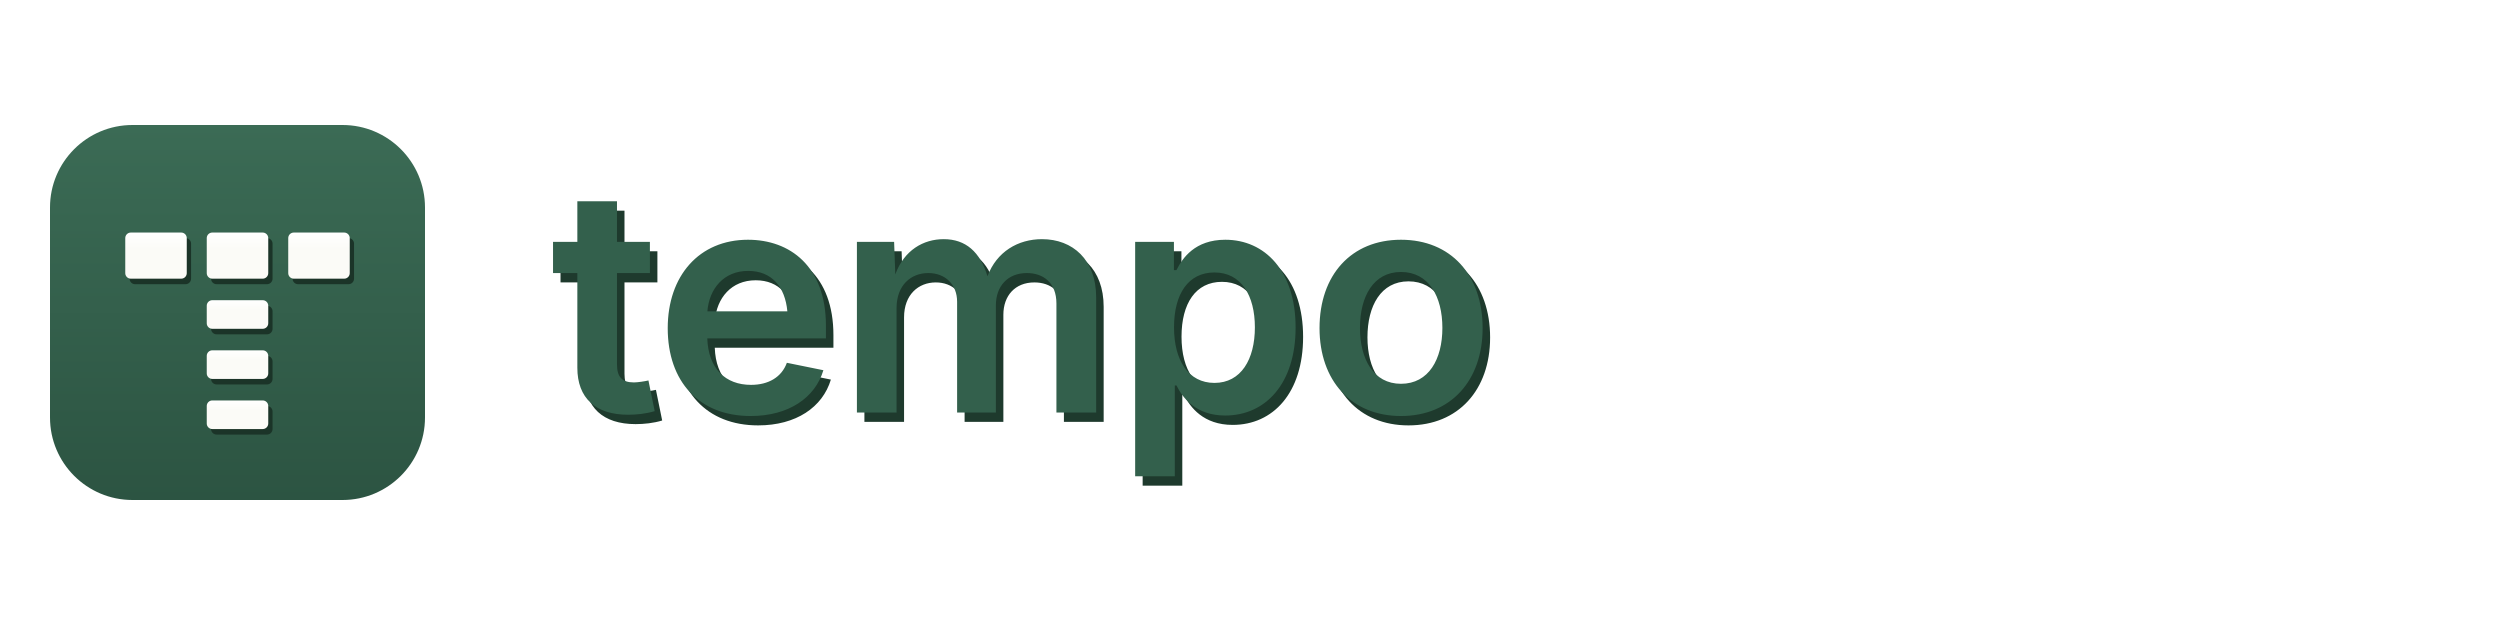
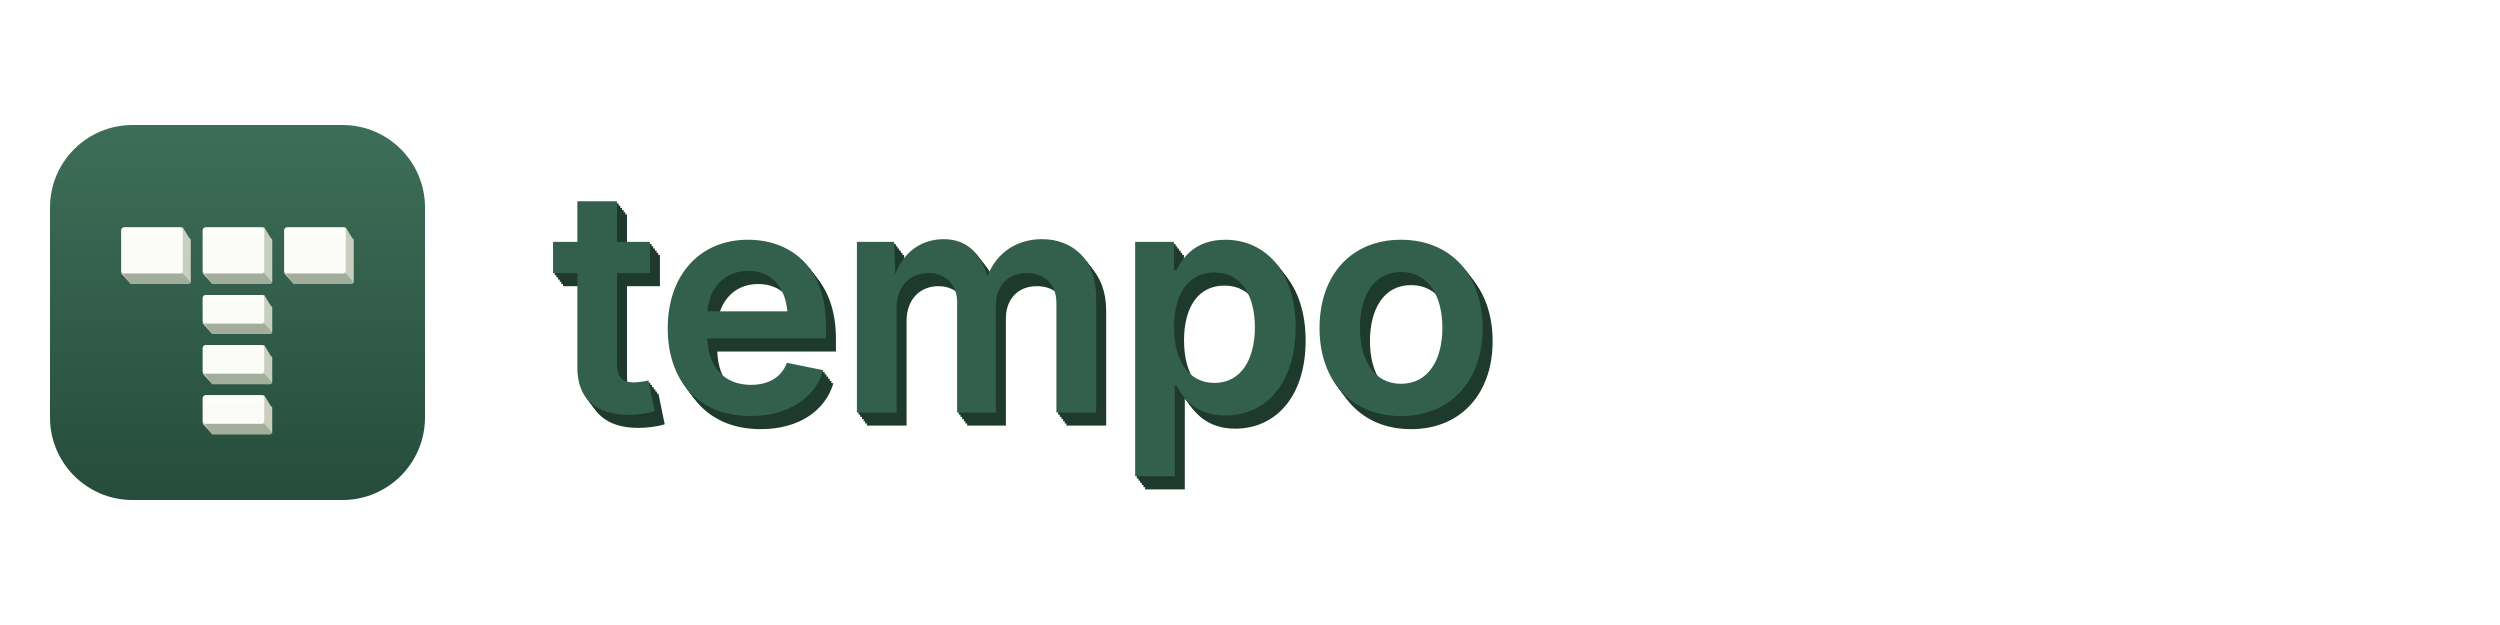
<svg xmlns="http://www.w3.org/2000/svg" viewBox="0 0 400 100">
  <defs>
    <linearGradient id="tfield" x1="0" y1="0" x2="0" y2="1">
-       <stop offset="0" stop-color="#3b6b55" />
-       <stop offset="1" stop-color="#2c5442" />
+       <stop offset="0" stop-color="#3d6e58" />
+       <stop offset="1" stop-color="#264c3c" />
    </linearGradient>
    <linearGradient id="tface" x1="0" y1="0" x2="0" y2="1">
      <stop offset="0" stop-color="#ffffff" />
      <stop offset=".35" stop-color="#fbfbf7" />
      <stop offset="1" stop-color="#fbfbf7" />
    </linearGradient>
  </defs>
  <svg x="8" y="20" width="60" height="60" viewBox="0 0 100 100">
    <rect width="100" height="100" rx="22" fill="url(#tfield)" />
    <g transform="translate(9,9) scale(0.82)">
-       <rect x="14.9" y="25.8" width="20" height="15" rx="1.8" fill="#1b3428" />
-       <rect x="41.4" y="25.8" width="20" height="15" rx="1.8" fill="#1b3428" />
-       <rect x="67.9" y="25.8" width="20" height="15" rx="1.8" fill="#1b3428" />
-       <rect x="41.4" y="47.8" width="20" height="9.3" rx="1.8" fill="#1b3428" />
-       <rect x="41.4" y="64.1" width="20" height="9.3" rx="1.8" fill="#1b3428" />
-       <rect x="41.4" y="80.4" width="20" height="9.3" rx="1.8" fill="#1b3428" />
-       <rect x="13.5" y="24" width="20" height="15" rx="1.8" fill="url(#tface)" />
-       <rect x="40" y="24" width="20" height="15" rx="1.8" fill="url(#tface)" />
-       <rect x="66.5" y="24" width="20" height="15" rx="1.8" fill="url(#tface)" />
-       <rect x="40" y="46" width="20" height="9.3" rx="1.8" fill="url(#tface)" />
-       <rect x="40" y="62.3" width="20" height="9.3" rx="1.8" fill="url(#tface)" />
-       <rect x="40" y="78.6" width="20" height="9.3" rx="1.8" fill="url(#tface)" />
+       <g transform="translate(-1.3,-1.7)">
+         <polygon points="14.40,24 33.50,24 35.56,27.40 36.10,27.94 36.10,41.86 35.56,42.40 16.64,42.40 16.10,41.86 13.50,39 13.50,24.90" fill="#c8cfbf" />
+         <polygon points="13.50,38.10 33.50,39 36.10,41.86 35.56,42.40 16.64,42.40 16.10,41.86" fill="#a3ad9b" />
+         <polygon points="40.90,24 60,24 62.06,27.40 62.60,27.94 62.60,41.86 62.06,42.40 43.14,42.40 42.60,41.86 40,39 40,24.90" fill="#c8cfbf" />
+         <polygon points="40,38.10 60,39 62.60,41.86 62.06,42.40 43.14,42.40 42.60,41.86" fill="#a3ad9b" />
+         <polygon points="67.40,24 86.50,24 88.56,27.40 89.10,27.94 89.10,41.86 88.56,42.40 69.64,42.40 69.10,41.86 66.50,39 66.50,24.90" fill="#c8cfbf" />
+         <polygon points="66.50,38.10 86.50,39 89.10,41.86 88.56,42.40 69.64,42.40 69.10,41.86" fill="#a3ad9b" />
+         <polygon points="40.90,46 60,46 62.06,49.40 62.60,49.94 62.60,58.16 62.06,58.70 43.14,58.70 42.60,58.16 40,55.30 40,46.90" fill="#c8cfbf" />
+         <polygon points="40,54.40 60,55.30 62.60,58.16 62.06,58.70 43.14,58.70 42.60,58.16" fill="#a3ad9b" />
+         <polygon points="40.90,62.30 60,62.30 62.06,65.70 62.60,66.24 62.60,74.46 62.06,75 43.14,75 42.60,74.46 40,71.60 40,63.20" fill="#c8cfbf" />
+         <polygon points="40,70.70 60,71.60 62.60,74.46 62.06,75 43.14,75 42.60,74.46" fill="#a3ad9b" />
+         <polygon points="40.90,78.60 60,78.60 62.06,82 62.60,82.54 62.60,90.76 62.06,91.30 43.14,91.30 42.60,90.76 40,87.90 40,79.50" fill="#c8cfbf" />
+         <polygon points="40,87 60,87.90 62.60,90.76 62.06,91.30 43.14,91.30 42.60,90.76" fill="#a3ad9b" />
+         <rect x="13.5" y="24" width="20" height="15" rx="0.9" fill="url(#tface)" />
+         <rect x="40" y="24" width="20" height="15" rx="0.9" fill="url(#tface)" />
+         <rect x="66.5" y="24" width="20" height="15" rx="0.9" fill="url(#tface)" />
+         <rect x="40" y="46" width="20" height="9.3" rx="0.9" fill="url(#tface)" />
+         <rect x="40" y="62.3" width="20" height="9.3" rx="0.9" fill="url(#tface)" />
+         <rect x="40" y="78.6" width="20" height="9.3" rx="0.9" fill="url(#tface)" />
+       </g>
    </g>
  </svg>
-   <text x="89.2" y="67.5" font-family="Inter, -apple-system, sans-serif" font-weight="600" font-size="50" letter-spacing="-0.5" fill="#1e3a2d">tempo</text>
+   <g fill="#1e3a2d">
+     <text x="89.60" y="68.10" font-family="Inter, -apple-system, sans-serif" font-weight="600" font-size="50" letter-spacing="-0.5">tempo</text>
+     <text x="89.33" y="67.75" font-family="Inter, -apple-system, sans-serif" font-weight="600" font-size="50" letter-spacing="-0.5">tempo</text>
+     <text x="89.07" y="67.40" font-family="Inter, -apple-system, sans-serif" font-weight="600" font-size="50" letter-spacing="-0.5">tempo</text>
+     <text x="88.80" y="67.05" font-family="Inter, -apple-system, sans-serif" font-weight="600" font-size="50" letter-spacing="-0.5">tempo</text>
+     <text x="88.53" y="66.70" font-family="Inter, -apple-system, sans-serif" font-weight="600" font-size="50" letter-spacing="-0.5">tempo</text>
+     <text x="88.27" y="66.35" font-family="Inter, -apple-system, sans-serif" font-weight="600" font-size="50" letter-spacing="-0.5">tempo</text>
+   </g>
  <text x="88" y="66" font-family="Inter, -apple-system, sans-serif" font-weight="600" font-size="50" letter-spacing="-0.5" fill="#33604c">tempo</text>
</svg>
